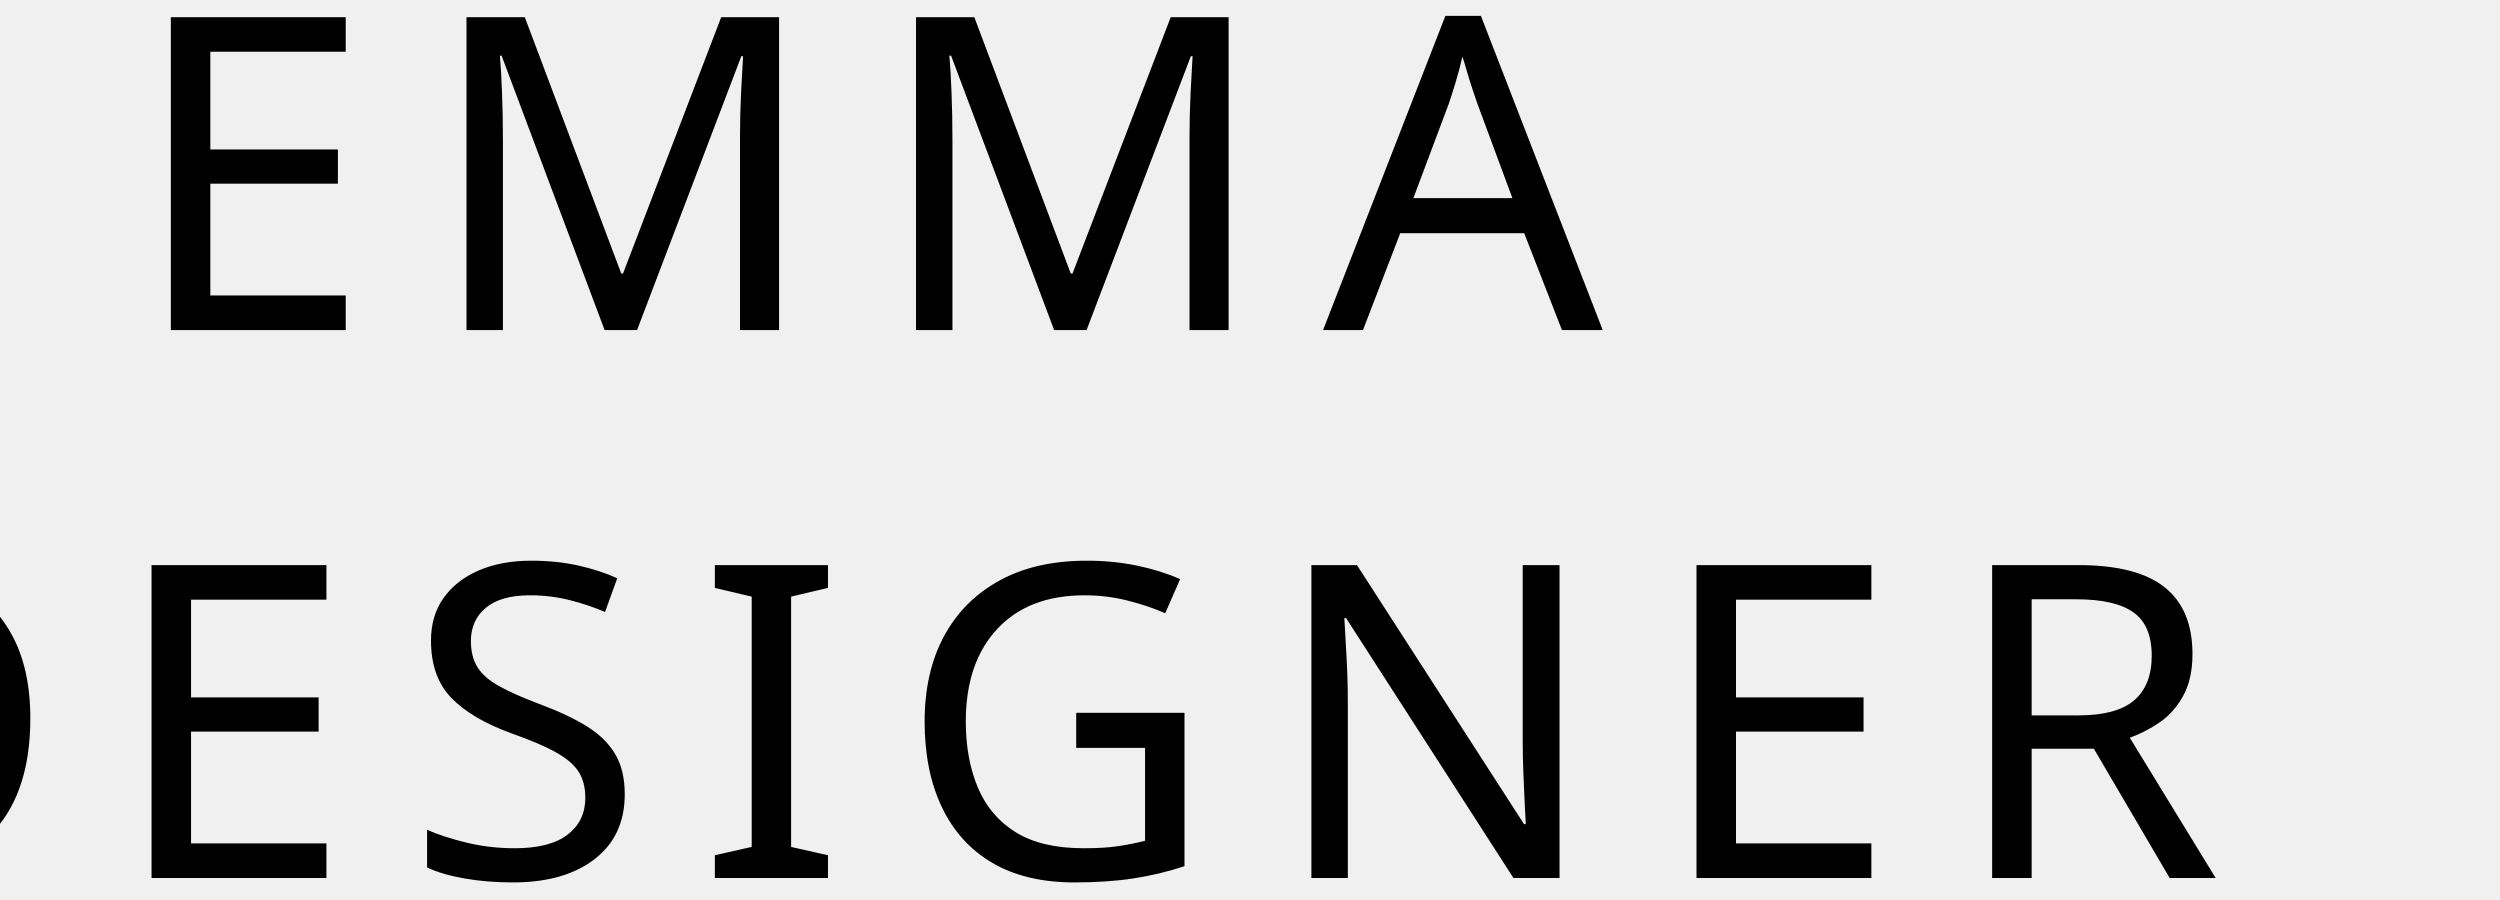
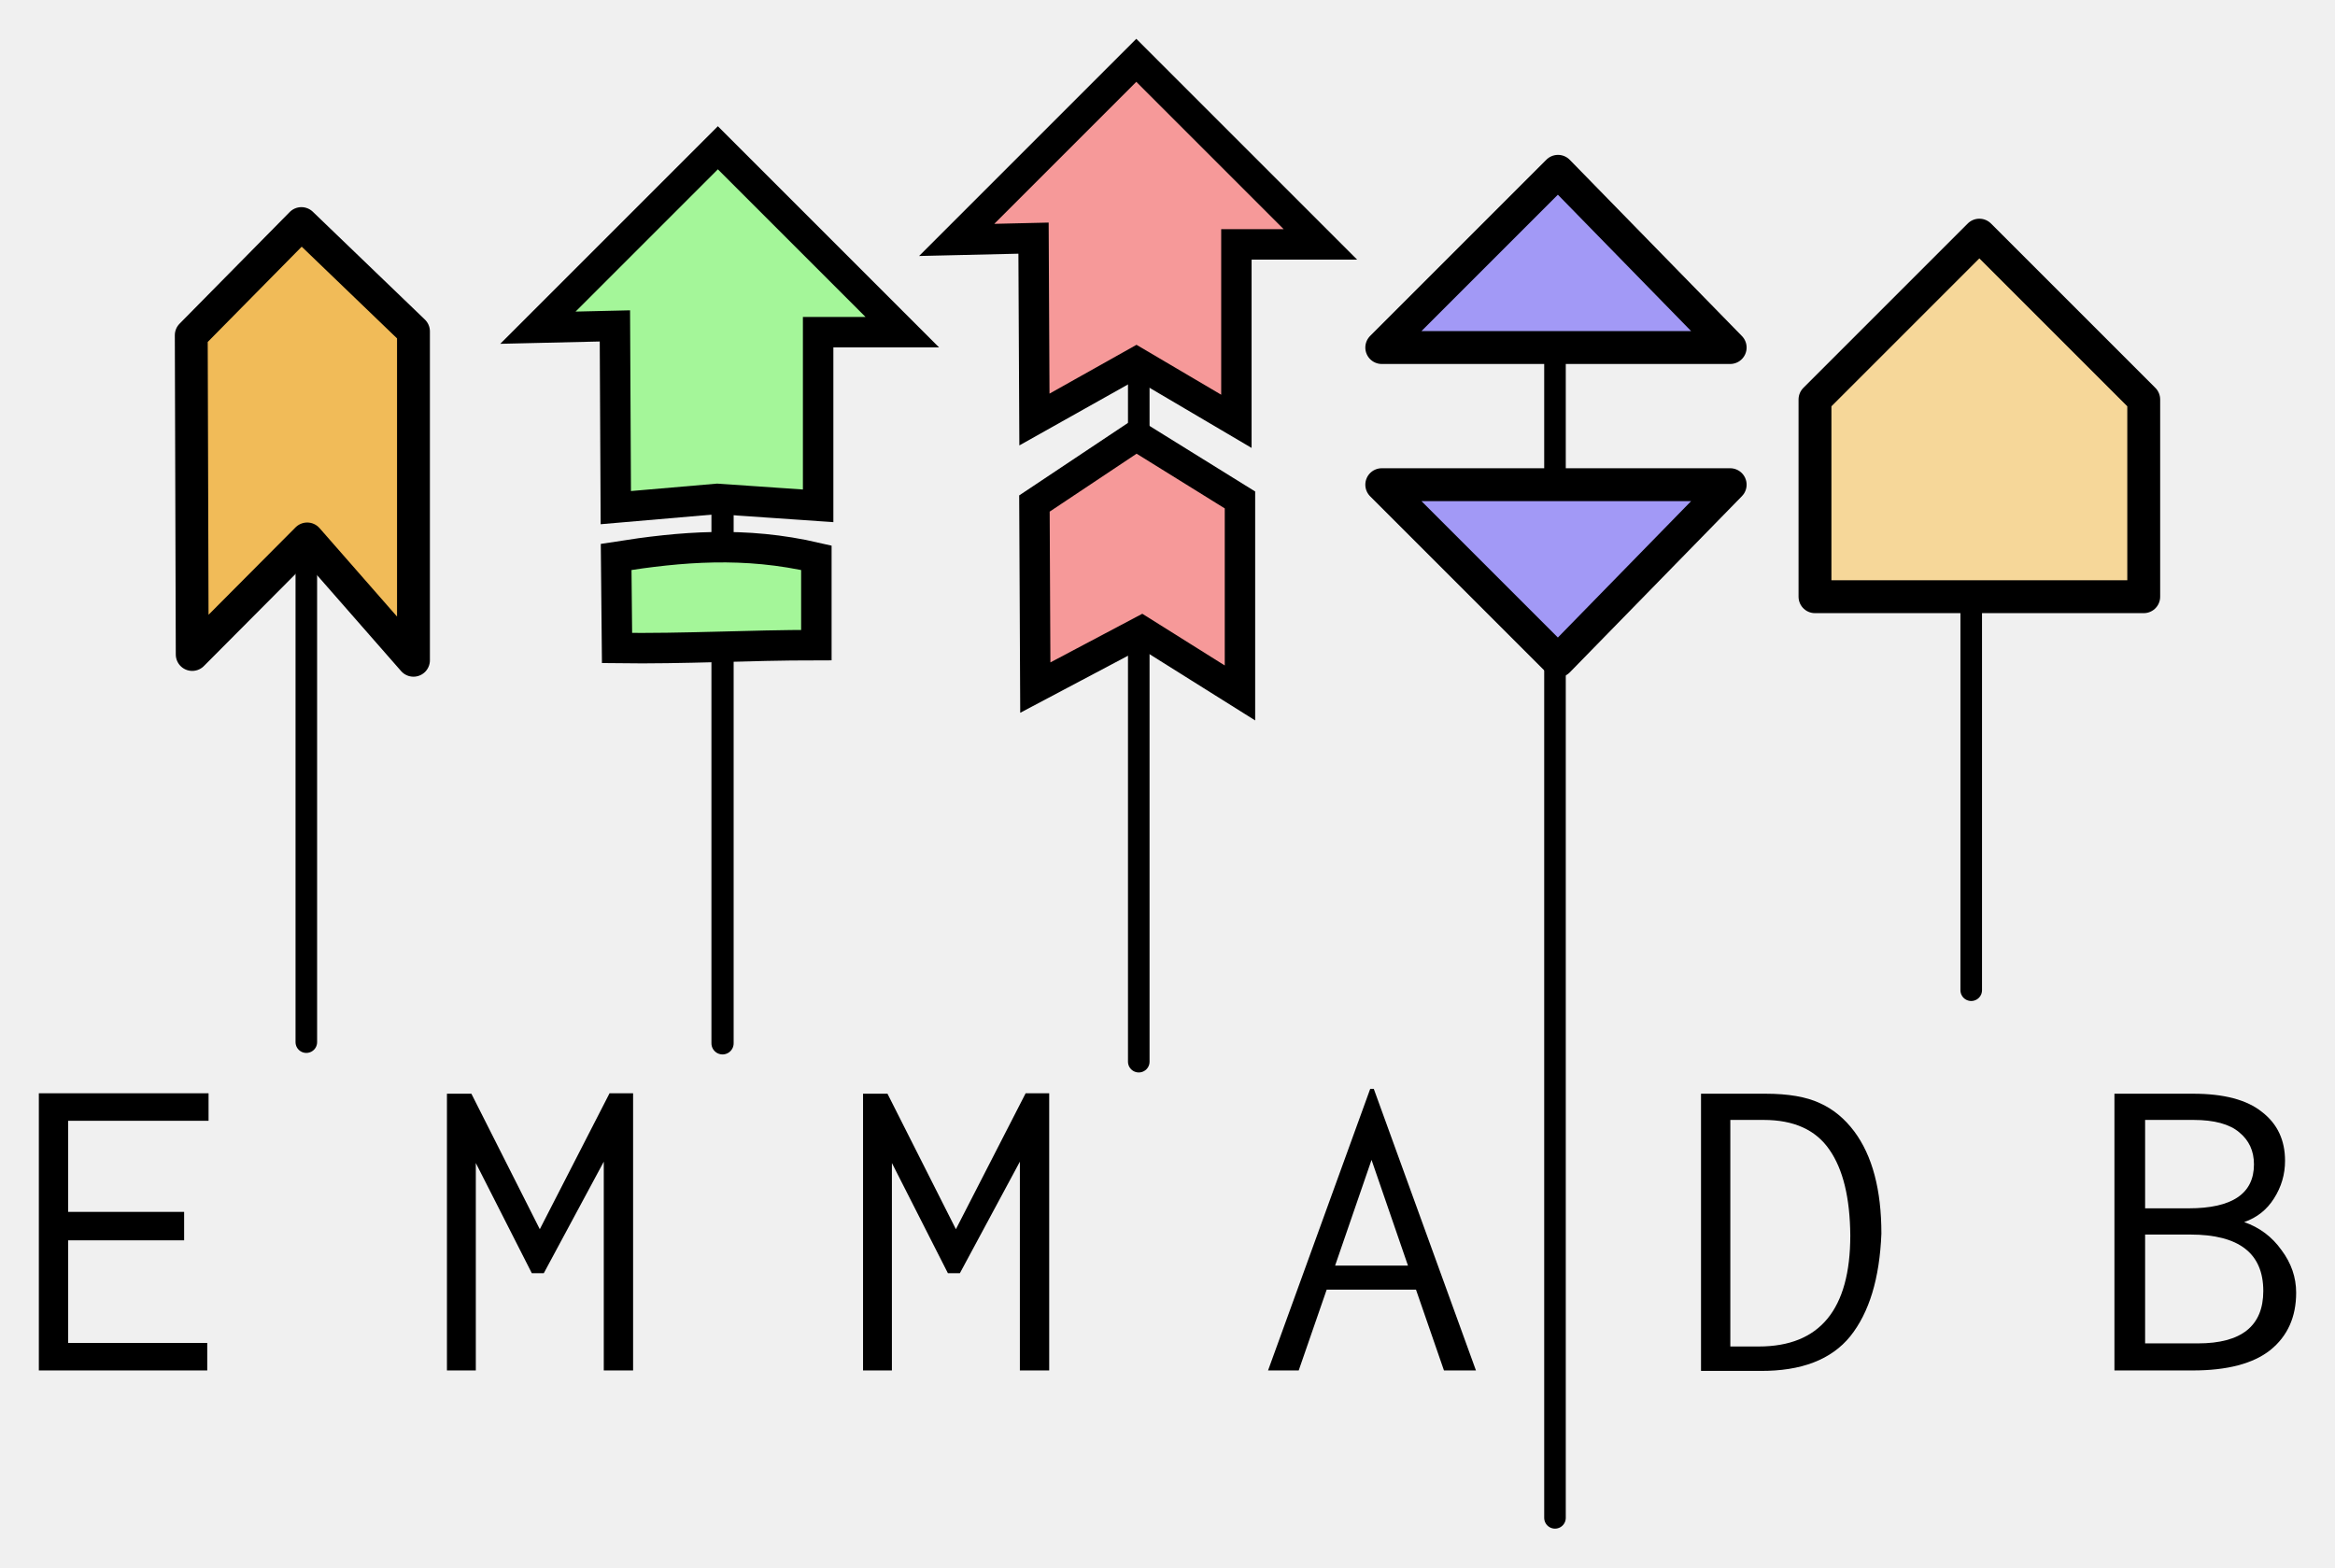
- <svg xmlns="http://www.w3.org/2000/svg" width="132.575mm" height="47.701mm" viewBox="0 0 469.753 169.019" id="svg126234" version="1.1">
-   <defs id="defs126236" />
-   <g id="layer1" transform="translate(-67.98076,-184.9958)">
-     <text xml:space="preserve" style="font-style:normal;font-weight:normal;font-size:82.366px;line-height:125%;font-family:sans-serif;text-align:center;letter-spacing:0px;word-spacing:0px;text-anchor:middle;fill:#000000;fill-opacity:1;stroke:none;stroke-width:1px;stroke-linecap:butt;stroke-linejoin:miter;stroke-opacity:1" x="300.73" y="247.019" id="text126217">
-       <tspan id="tspan126219" x="305.61" y="247.019" style="font-style:normal;font-variant:normal;font-weight:normal;font-stretch:normal;font-family:Raleway;-inkscape-font-specification:Raleway;letter-spacing:9.76px">EMMA</tspan>
-       <tspan x="305.61" y="349.977" id="tspan126221" style="font-style:normal;font-variant:normal;font-weight:normal;font-stretch:normal;font-family:Raleway;-inkscape-font-specification:Raleway;letter-spacing:9.76px">DESIGNER</tspan>
-     </text>
+ <svg xmlns="http://www.w3.org/2000/svg" width="60.137mm" height="40.378mm" viewBox="0 0 213.083 143.073" id="svg88478" version="1.1">
+   <defs id="defs88480" />
+   <g id="layer1" transform="translate(-190.6014,-477.9685)">
+     <path id="path8-61-3-6-8-4-1-3" d="m 294.521,574.865 0,-82.998" style="fill:none;stroke:#000000;stroke-width:1.969;stroke-linecap:round;stroke-linejoin:round" />
+     <g id="g176688-7" transform="translate(-1844.994,-757.8482)">
+       <path style="fill:#f69999;fill-opacity:1;fill-rule:evenodd;stroke:#000000;stroke-width:2.775;stroke-linecap:butt;stroke-linejoin:miter;stroke-miterlimit:4;stroke-dasharray:none;stroke-opacity:1" d="m 2130.074,1298.572 9.705,-5.138 8.971,5.627 0,-17.615 -9.46,-5.872 -9.297,6.198 z" id="path4142-5-9-3-62-8-0-8" />
+       <path style="fill:#f69999;fill-opacity:1;fill-rule:evenodd;stroke:#000000;stroke-width:2.775;stroke-linecap:butt;stroke-linejoin:miter;stroke-miterlimit:4;stroke-dasharray:none;stroke-opacity:1" d="m 2129.993,1274.106 9.297,-5.219 9.134,5.382 0,-16.147 7.666,0 -16.8,-16.8 -16.392,16.392 7.013,-0.163 z" id="path4144-94-4-17-4-5-1-8" />
+     </g>
+     <path id="path8-5-09-1-9-9-2-7-6" d="m 218.554,573.082 0,-68.176" style="fill:none;stroke:#000000;stroke-width:1.969;stroke-linecap:round;stroke-linejoin:round" />
+     <path id="path4142-3-17-2-6-3-6-7-0" d="m 208.142,537.7 10.492,-10.542 9.698,11.071 0,-30.016 -10.227,-9.839 -10.051,10.192 z" style="fill:#f1bb58;fill-opacity:1;fill-rule:evenodd;stroke:#000000;stroke-width:3;stroke-linecap:round;stroke-linejoin:round;stroke-miterlimit:4;stroke-dasharray:none;stroke-opacity:1" />
+     <path id="path8-2-1-3-1-8-6-6-4" d="m 332.504,616.5 0,-119.84" style="fill:none;stroke:#000000;stroke-width:1.969;stroke-linecap:round;stroke-linejoin:round" />
+     <path id="path4142-9-1-9-7-3-6-4-6" d="m 332.78,538.288 -16.084,-16.084 31.795,0 z" style="fill:#a299f6;fill-opacity:1;fill-rule:evenodd;stroke:#000000;stroke-width:3;stroke-linecap:butt;stroke-linejoin:round;stroke-miterlimit:4;stroke-dasharray:none;stroke-opacity:1" />
+     <path id="path4142-3-1-5-0-8-0-4-5-7" d="m 332.78,493.604 -16.084,16.084 31.795,0 z" style="fill:#a299f6;fill-opacity:1;fill-rule:evenodd;stroke:#000000;stroke-width:3;stroke-linecap:butt;stroke-linejoin:round;stroke-miterlimit:4;stroke-dasharray:none;stroke-opacity:1" />
+     <path id="path8-7-7-8-7-8-2-0-6" d="m 370.488,568.343 0,-63.034" style="fill:#ffffff;stroke:#000000;stroke-width:1.969;stroke-linecap:round;stroke-linejoin:round" />
+     <path style="fill:#f6d799;fill-opacity:1;stroke:#000000;stroke-width:3;stroke-linecap:round;stroke-linejoin:round" id="path10-76-5-4-9-8-2-0" d="m 386.231,532.429 0,-18 -15,-15 -15,15 0,18 30,0 z" />
+     <path style="fill:none;stroke:#000000;stroke-width:2.026;stroke-linecap:round;stroke-linejoin:round" d="m 256.537,573.191 0,-73.461" id="path8-6-3-9-8-5-6-0-9" />
+     <g id="g176692-7" transform="translate(-1846.004,-757.8482)">
+       <path id="path4142-8-6-6-5-4-0-9-5" d="m 2092.913,1294.96 c 6.236,0.084 11.953,-0.265 18.19,-0.265 l 0,-7.972 c -6.556,-1.523 -12.353,-1.012 -18.271,-0.078 z" style="fill:#a4f699;fill-opacity:1;fill-rule:evenodd;stroke:#000000;stroke-width:2.78;stroke-linecap:butt;stroke-linejoin:miter;stroke-miterlimit:4;stroke-dasharray:none;stroke-opacity:1" />
+       <path id="path4144-9-5-3-9-9-7-9-9" d="m 2092.801,1282.148 9.256,-0.799 9.208,0.635 0,-15.85 7.68,0 -16.831,-16.831 -16.422,16.422 7.026,-0.163 z" style="fill:#a4f699;fill-opacity:1;fill-rule:evenodd;stroke:#000000;stroke-width:2.78;stroke-linecap:butt;stroke-linejoin:miter;stroke-miterlimit:4;stroke-dasharray:none;stroke-opacity:1" />
+     </g>
+     <g transform="translate(-1712.857,-72.94253)" style="font-style:normal;font-weight:normal;font-size:40.545px;line-height:125%;font-family:sans-serif;letter-spacing:0px;word-spacing:0px;fill:#000000;fill-opacity:1;stroke:none;stroke-width:1px;stroke-linecap:butt;stroke-linejoin:miter;stroke-opacity:1" id="text176335-4-7">
+       <path d="m 1907.002,675.991 0,-25.3 15.488,0 0,2.514 -12.812,0 0,8.312 10.582,0 0,2.595 -10.582,0 0,9.366 12.691,0 0,2.514 -15.366,0 z" style="font-style:normal;font-variant:normal;font-weight:normal;font-stretch:normal;font-family:Inconsolata;-inkscape-font-specification:Inconsolata;letter-spacing:17.7px;fill:#000000;fill-opacity:1;stroke:none;stroke-opacity:1" id="path88373" />
+       <path d="m 1944.244,675.991 0,-25.259 2.23,0 6.244,12.366 6.365,-12.407 2.149,0 0,25.3 -2.676,0 0,-19.056 -5.473,10.177 -1.095,0 -5.109,-10.055 0,18.934 -2.635,0 z" style="font-style:normal;font-variant:normal;font-weight:normal;font-stretch:normal;font-family:Inconsolata;-inkscape-font-specification:Inconsolata;letter-spacing:17.7px;fill:#000000;fill-opacity:1;stroke:none;stroke-opacity:1" id="path88375" />
+       <path d="m 1982.216,675.991 0,-25.259 2.23,0 6.244,12.366 6.365,-12.407 2.149,0 0,25.3 -2.676,0 0,-19.056 -5.474,10.177 -1.095,0 -5.109,-10.055 0,18.934 -2.635,0 z" style="font-style:normal;font-variant:normal;font-weight:normal;font-stretch:normal;font-family:Inconsolata;-inkscape-font-specification:Inconsolata;letter-spacing:17.7px;fill:#000000;fill-opacity:1;stroke:none;stroke-opacity:1" id="path88377" />
+       <path d="m 2035.23,675.991 -2.554,-7.379 -8.149,0 -2.554,7.379 -2.798,0 9.325,-25.705 0.324,0 9.325,25.705 -2.919,0 z m -9.934,-9.569 6.649,0 -3.325,-9.65 -3.325,9.65 z" style="font-style:normal;font-variant:normal;font-weight:normal;font-stretch:normal;font-family:Inconsolata;-inkscape-font-specification:Inconsolata;letter-spacing:17.7px;fill:#000000;fill-opacity:1;stroke:none;stroke-opacity:1" id="path88379" />
+       <path d="m 2058.687,650.732 5.879,0 q 3.122,0 4.946,0.851 1.825,0.811 3.163,2.595 2.473,3.325 2.473,9.325 -0.243,6.122 -2.838,9.366 -2.595,3.203 -8.23,3.162 l -5.393,0 0,-25.3 z m 5.271,23.07 q 8.352,0 8.352,-10.136 -0.041,-5.149 -1.906,-7.825 -1.865,-2.716 -6.001,-2.716 l -3.041,0 0,20.678 2.595,0 z" style="font-style:normal;font-variant:normal;font-weight:normal;font-stretch:normal;font-family:Inconsolata;-inkscape-font-specification:Inconsolata;letter-spacing:17.7px;fill:#000000;fill-opacity:1;stroke:none;stroke-opacity:1" id="path88381" />
+       <path d="m 2096.416,650.732 7.176,0 q 4.217,0 6.284,1.662 2.108,1.622 2.108,4.46 0,1.865 -1.014,3.446 -0.973,1.541 -2.716,2.149 2.108,0.73 3.406,2.554 1.338,1.784 1.338,3.892 0,3.325 -2.352,5.23 -2.352,1.865 -7.095,1.865 l -7.136,0 0,-25.259 z m 6.771,10.461 q 5.96,0 5.96,-4.014 0,-1.825 -1.338,-2.919 -1.338,-1.135 -4.176,-1.135 l -4.419,0 0,8.068 3.973,0 z m 0.852,12.326 q 5.96,0 5.96,-4.784 0,-5.149 -6.649,-5.149 l -4.136,0 0,9.933 4.825,0 z" style="font-style:normal;font-variant:normal;font-weight:normal;font-stretch:normal;font-family:Inconsolata;-inkscape-font-specification:Inconsolata;letter-spacing:17.7px;fill:#000000;fill-opacity:1;stroke:none;stroke-opacity:1" id="path88383" />
+     </g>
  </g>
</svg>
